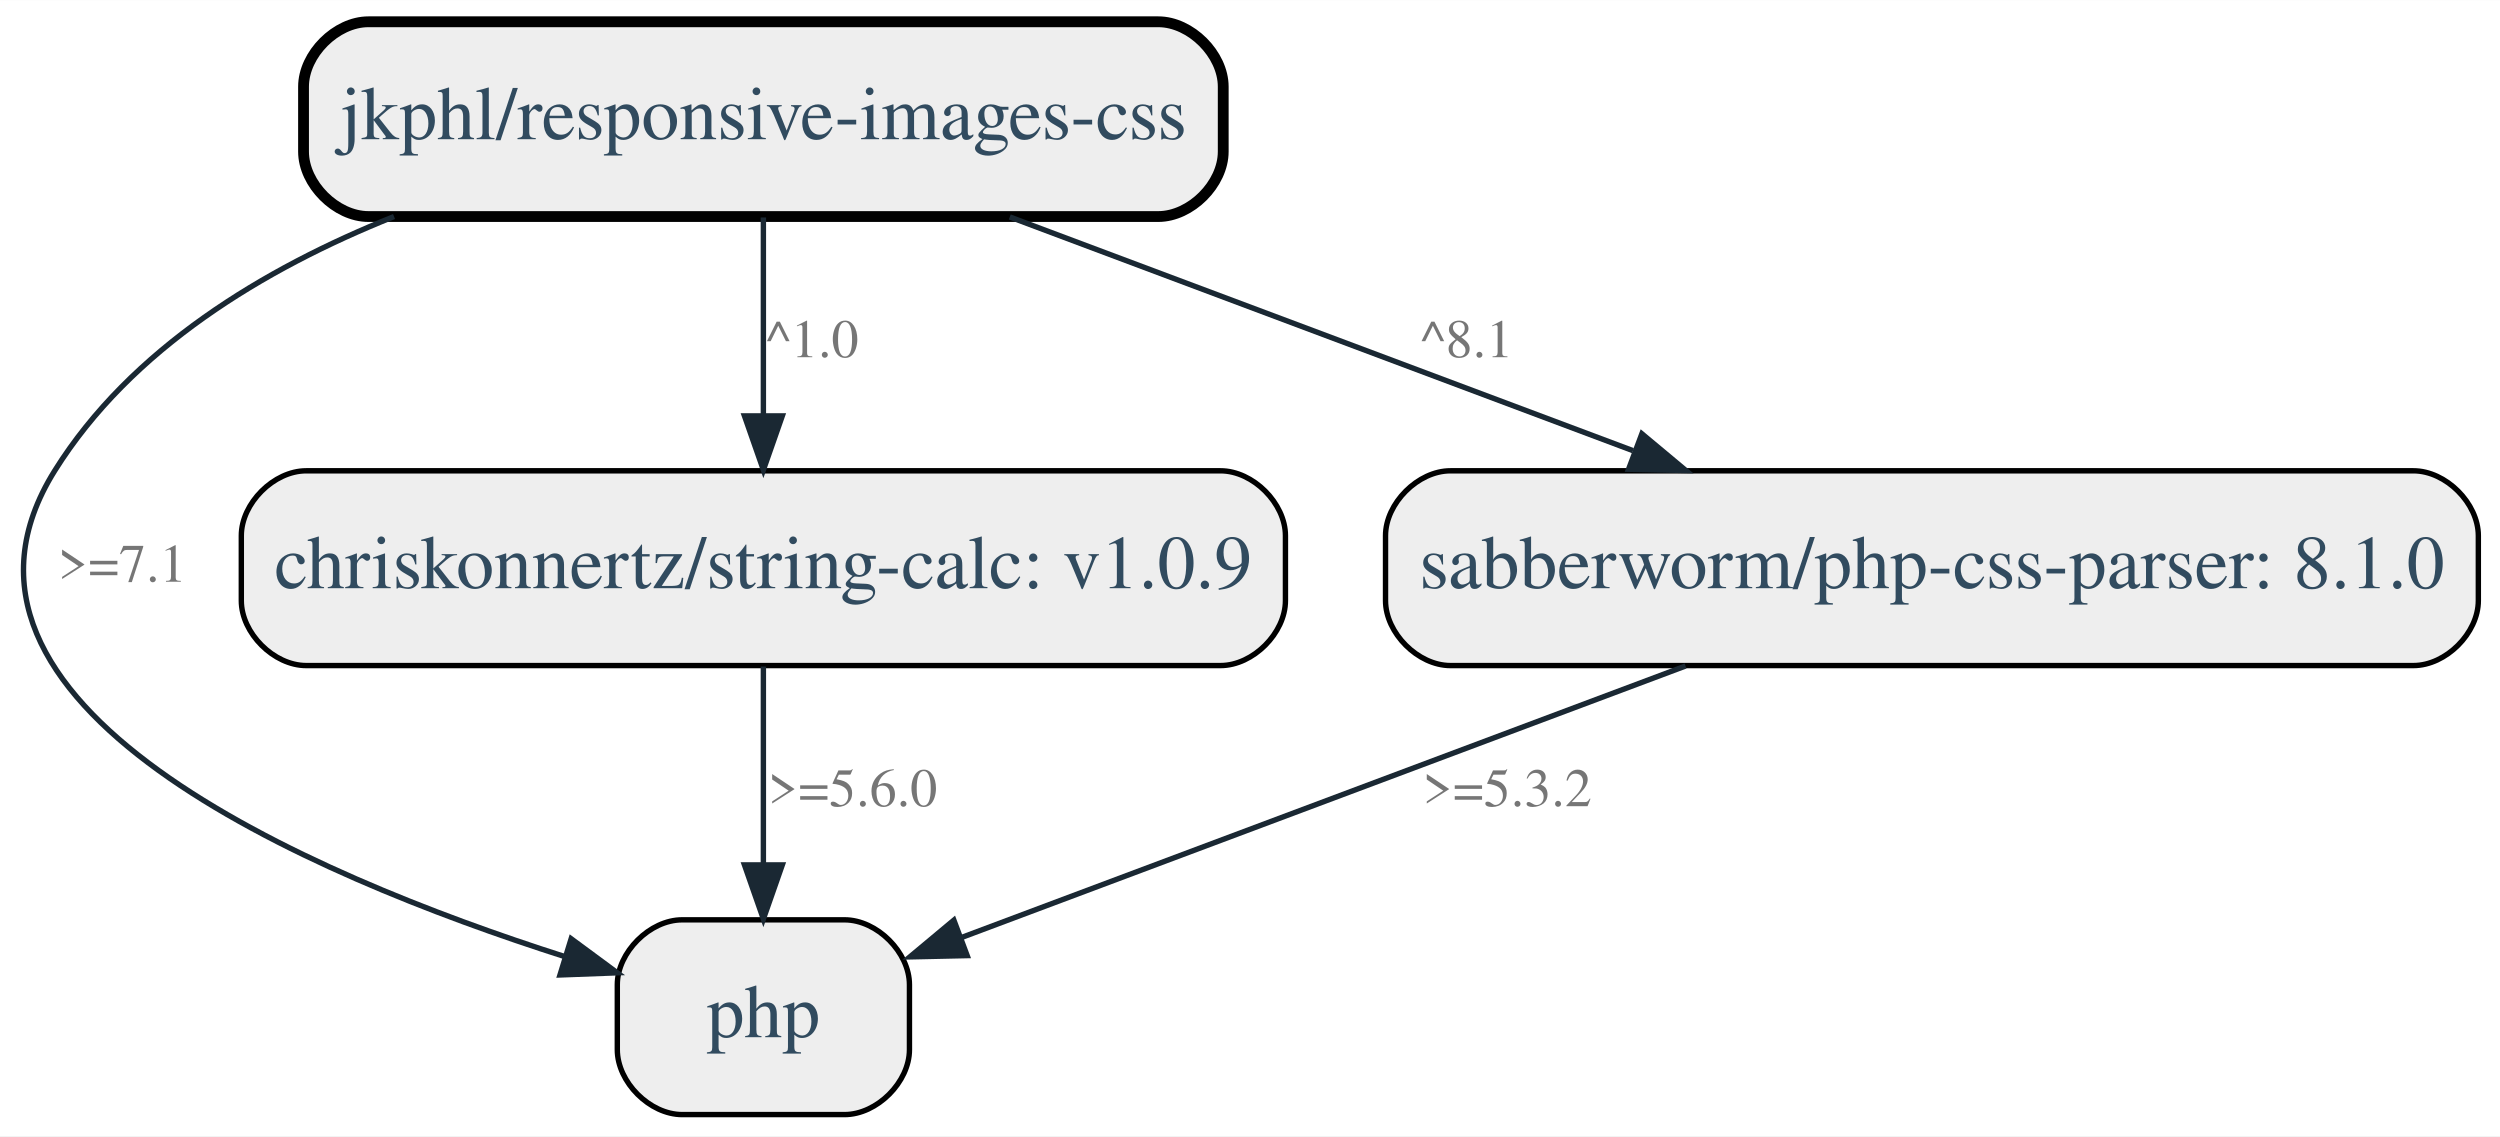
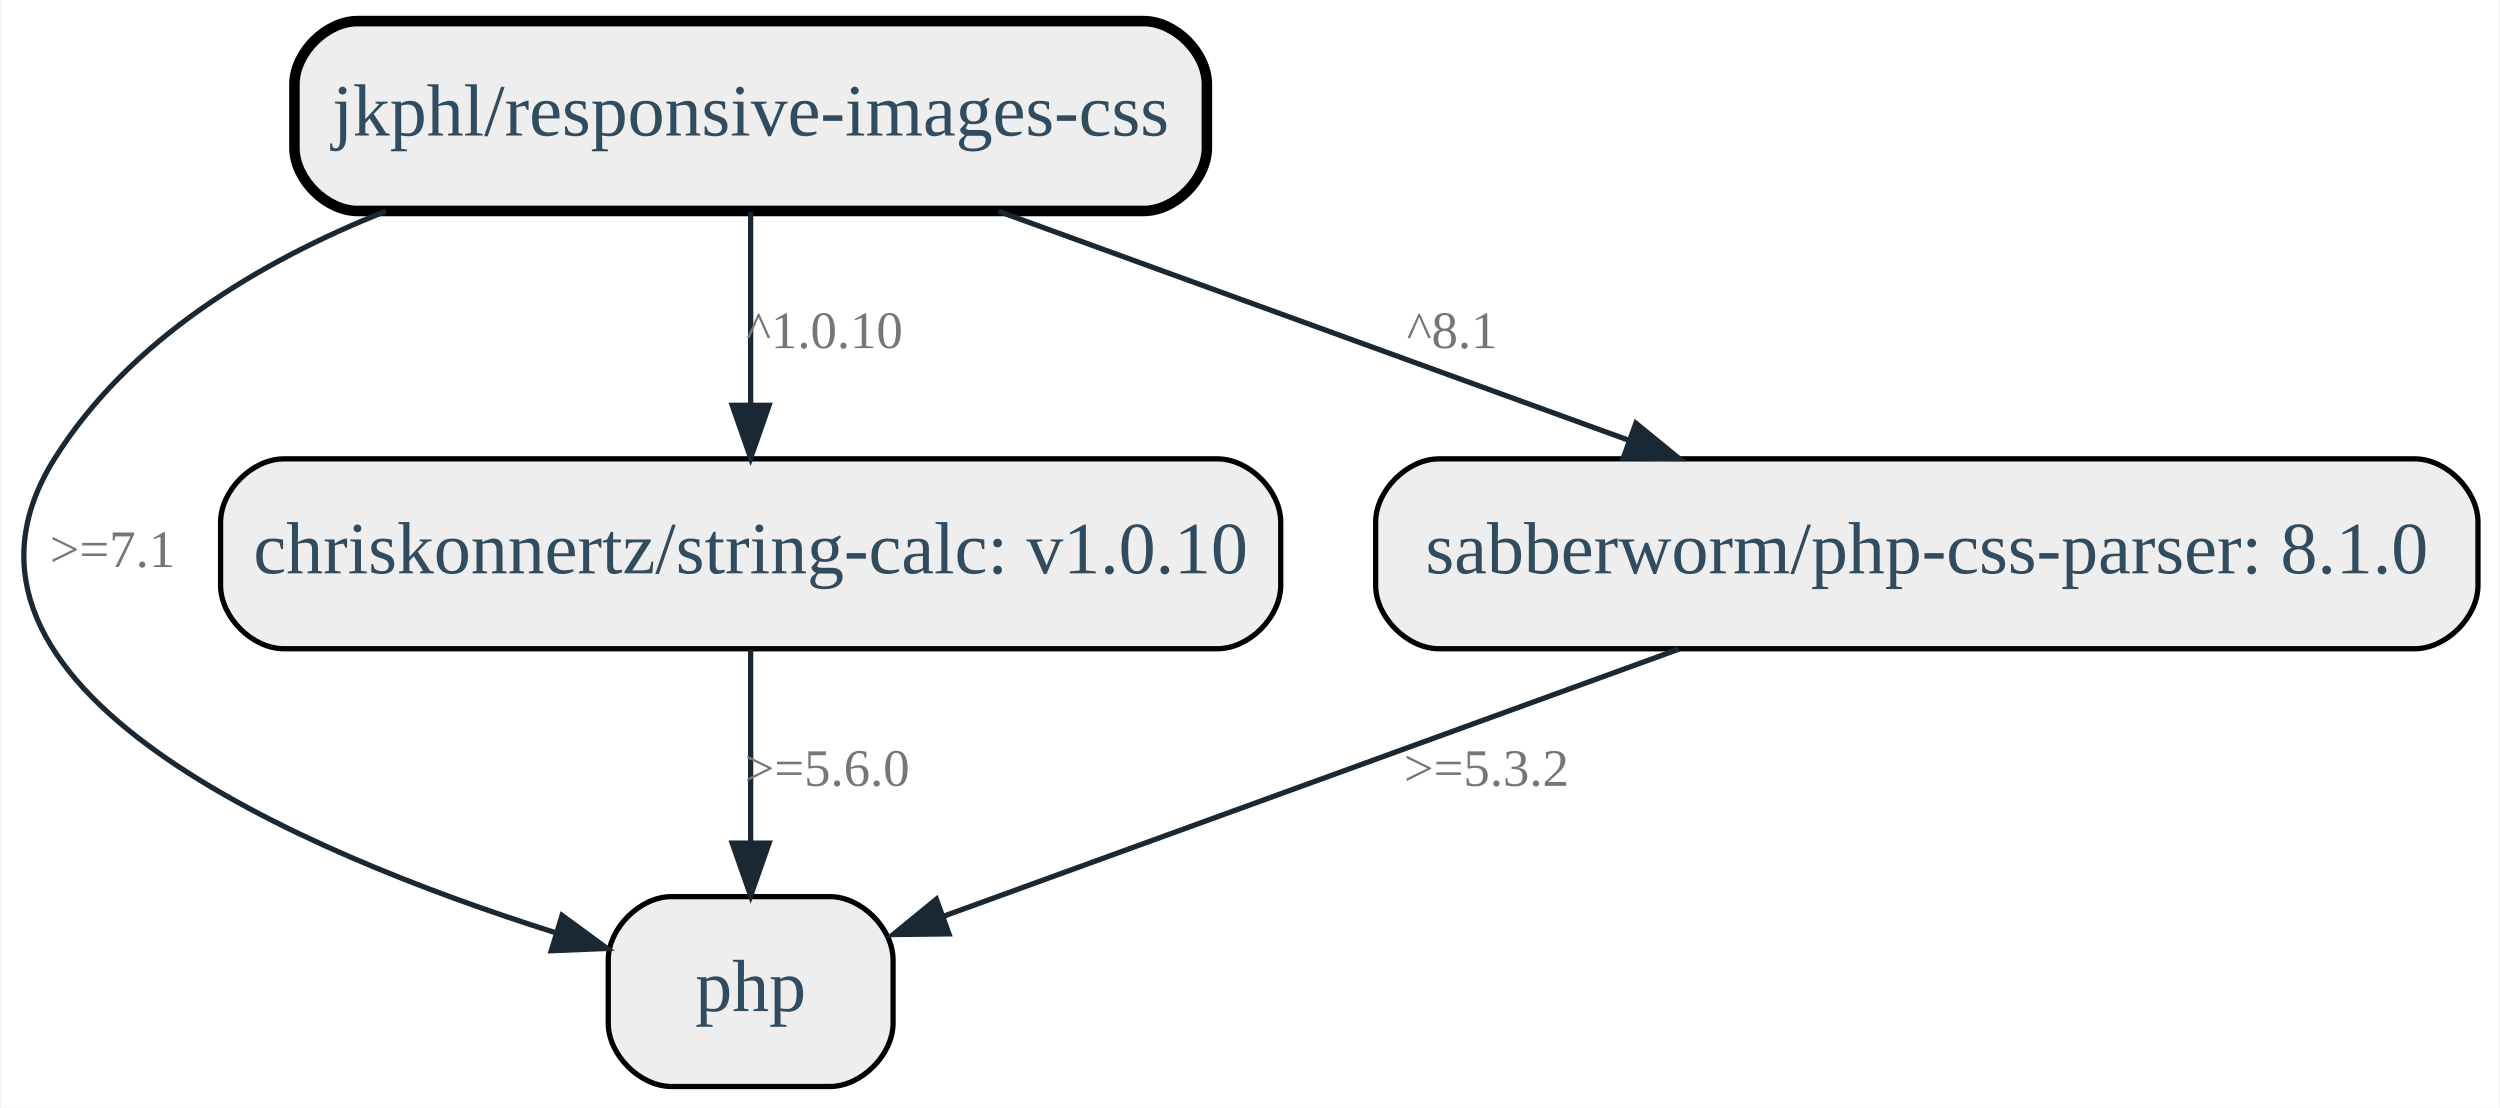
- <svg xmlns="http://www.w3.org/2000/svg" width="462pt" height="210pt" viewBox="0.00 0.00 462.11 210.00">
+ <svg xmlns="http://www.w3.org/2000/svg" width="474pt" height="210pt" viewBox="0.00 0.00 473.65 210.00">
  <g id="graph0" class="graph" transform="scale(1 1) rotate(0) translate(4 206)">
-     <polygon fill="white" stroke="none" points="-4,4 -4,-206 458.106,-206 458.106,4 -4,4" />
+     <polygon fill="white" stroke="none" points="-4,4 -4,-206 469.649,-206 469.649,4 -4,4" />
    <g id="node1" class="node">
-       <path fill="#eeeeee" stroke="black" stroke-width="2" d="M210.106,-202C210.106,-202 64.106,-202 64.106,-202 58.106,-202 52.106,-196 52.106,-190 52.106,-190 52.106,-178 52.106,-178 52.106,-172 58.106,-166 64.106,-166 64.106,-166 210.106,-166 210.106,-166 216.106,-166 222.106,-172 222.106,-178 222.106,-178 222.106,-190 222.106,-190 222.106,-196 216.106,-202 210.106,-202" />
-       <text text-anchor="middle" x="137.106" y="-180.3" font-family="Times,serif" font-size="14.00" fill="#314b5f">jkphl/responsive-images-css</text>
+       <path fill="#eeeeee" stroke="black" stroke-width="2" d="M212.649,-202C212.649,-202 63.649,-202 63.649,-202 57.649,-202 51.649,-196 51.649,-190 51.649,-190 51.649,-178 51.649,-178 51.649,-172 57.649,-166 63.649,-166 63.649,-166 212.649,-166 212.649,-166 218.649,-166 224.649,-172 224.649,-178 224.649,-178 224.649,-190 224.649,-190 224.649,-196 218.649,-202 212.649,-202" />
+       <text text-anchor="middle" x="138.149" y="-180.3" font-family="Times New Roman,serif" font-size="14.00" fill="#314b5f">jkphl/responsive-images-css</text>
    </g>
    <g id="node2" class="node">
-       <path fill="#eeeeee" stroke="black" d="M152.106,-36C152.106,-36 122.106,-36 122.106,-36 116.106,-36 110.106,-30 110.106,-24 110.106,-24 110.106,-12 110.106,-12 110.106,-6 116.106,-0 122.106,-0 122.106,-0 152.106,-0 152.106,-0 158.106,-0 164.106,-6 164.106,-12 164.106,-12 164.106,-24 164.106,-24 164.106,-30 158.106,-36 152.106,-36" />
-       <text text-anchor="middle" x="137.106" y="-14.3" font-family="Times,serif" font-size="14.00" fill="#314b5f">php</text>
+       <path fill="#eeeeee" stroke="black" d="M153.149,-36C153.149,-36 123.149,-36 123.149,-36 117.149,-36 111.149,-30 111.149,-24 111.149,-24 111.149,-12 111.149,-12 111.149,-6 117.149,-0 123.149,-0 123.149,-0 153.149,-0 153.149,-0 159.149,-0 165.149,-6 165.149,-12 165.149,-12 165.149,-24 165.149,-24 165.149,-30 159.149,-36 153.149,-36" />
+       <text text-anchor="middle" x="138.149" y="-14.3" font-family="Times New Roman,serif" font-size="14.00" fill="#314b5f">php</text>
    </g>
    <g id="edge1" class="edge">
-       <path fill="none" stroke="#1a2833" d="M68.834,-165.998C44.75,-156.361 20.183,-141.544 6.106,-119 -20.845,-75.837 52.877,-44.382 100.4,-29.201" />
-       <polygon fill="#1a2833" stroke="#1a2833" points="101.573,-32.501 110.098,-26.209 99.51,-25.812 101.573,-32.501" />
-       <text text-anchor="middle" x="18.606" y="-98.5" font-family="Times,serif" font-size="10.00" fill="#767676">&gt;=7.1</text>
+       <path fill="none" stroke="#1a2833" d="M69.023,-165.983C44.868,-156.359 20.278,-141.554 6.149,-119 -20.998,-75.669 53.283,-44.28 101.165,-29.154" />
+       <polygon fill="#1a2833" stroke="#1a2833" points="102.392,-32.439 110.936,-26.174 100.35,-25.743 102.392,-32.439" />
+       <text text-anchor="middle" x="17.149" y="-98.5" font-family="Times New Roman,serif" font-size="10.00" fill="#767676">&gt;=7.1</text>
    </g>
    <g id="node3" class="node">
-       <path fill="#eeeeee" stroke="black" d="M221.606,-119C221.606,-119 52.606,-119 52.606,-119 46.606,-119 40.606,-113 40.606,-107 40.606,-107 40.606,-95 40.606,-95 40.606,-89 46.606,-83 52.606,-83 52.606,-83 221.606,-83 221.606,-83 227.606,-83 233.606,-89 233.606,-95 233.606,-95 233.606,-107 233.606,-107 233.606,-113 227.606,-119 221.606,-119" />
-       <text text-anchor="middle" x="137.106" y="-97.3" font-family="Times,serif" font-size="14.00" fill="#314b5f">chriskonnertz/string-calc: v1.0.9</text>
+       <path fill="#eeeeee" stroke="black" d="M226.649,-119C226.649,-119 49.649,-119 49.649,-119 43.649,-119 37.649,-113 37.649,-107 37.649,-107 37.649,-95 37.649,-95 37.649,-89 43.649,-83 49.649,-83 49.649,-83 226.649,-83 226.649,-83 232.649,-83 238.649,-89 238.649,-95 238.649,-95 238.649,-107 238.649,-107 238.649,-113 232.649,-119 226.649,-119" />
+       <text text-anchor="middle" x="138.149" y="-97.3" font-family="Times New Roman,serif" font-size="14.00" fill="#314b5f">chriskonnertz/string-calc: v1.0.10</text>
    </g>
    <g id="edge2" class="edge">
-       <path fill="none" stroke="#1a2833" d="M137.106,-165.822C137.106,-155.19 137.106,-141.306 137.106,-129.204" />
-       <polygon fill="#1a2833" stroke="#1a2833" points="140.606,-129.153 137.106,-119.153 133.606,-129.153 140.606,-129.153" />
-       <text text-anchor="middle" x="146.106" y="-140" font-family="Times,serif" font-size="10.00" fill="#767676">^1.0</text>
+       <path fill="none" stroke="#1a2833" d="M138.149,-165.822C138.149,-155.19 138.149,-141.306 138.149,-129.204" />
+       <polygon fill="#1a2833" stroke="#1a2833" points="141.649,-129.153 138.149,-119.153 134.649,-129.153 141.649,-129.153" />
+       <text text-anchor="middle" x="152.149" y="-140" font-family="Times New Roman,serif" font-size="10.00" fill="#767676">^1.0.10</text>
    </g>
    <g id="node4" class="node">
-       <path fill="#eeeeee" stroke="black" d="M442.106,-119C442.106,-119 264.106,-119 264.106,-119 258.106,-119 252.106,-113 252.106,-107 252.106,-107 252.106,-95 252.106,-95 252.106,-89 258.106,-83 264.106,-83 264.106,-83 442.106,-83 442.106,-83 448.106,-83 454.106,-89 454.106,-95 454.106,-95 454.106,-107 454.106,-107 454.106,-113 448.106,-119 442.106,-119" />
-       <text text-anchor="middle" x="353.106" y="-97.3" font-family="Times,serif" font-size="14.00" fill="#314b5f">sabberworm/php-css-parser: 8.1.0</text>
+       <path fill="#eeeeee" stroke="black" d="M453.649,-119C453.649,-119 268.649,-119 268.649,-119 262.649,-119 256.649,-113 256.649,-107 256.649,-107 256.649,-95 256.649,-95 256.649,-89 262.649,-83 268.649,-83 268.649,-83 453.649,-83 453.649,-83 459.649,-83 465.649,-89 465.649,-95 465.649,-95 465.649,-107 465.649,-107 465.649,-113 459.649,-119 453.649,-119" />
+       <text text-anchor="middle" x="361.149" y="-97.3" font-family="Times New Roman,serif" font-size="14.00" fill="#314b5f">sabberworm/php-css-parser: 8.1.0</text>
    </g>
    <g id="edge3" class="edge">
-       <path fill="none" stroke="#1a2833" d="M182.65,-165.921C216.252,-153.32 262.143,-136.111 297.844,-122.723" />
-       <polygon fill="#1a2833" stroke="#1a2833" points="299.49,-125.844 307.624,-119.056 297.032,-119.29 299.49,-125.844" />
-       <text text-anchor="middle" x="267.106" y="-140" font-family="Times,serif" font-size="10.00" fill="#767676">^8.1</text>
+       <path fill="none" stroke="#1a2833" d="M185.169,-165.921C220.007,-153.267 267.642,-135.964 304.567,-122.552" />
+       <polygon fill="#1a2833" stroke="#1a2833" points="305.989,-125.759 314.193,-119.056 303.599,-119.18 305.989,-125.759" />
+       <text text-anchor="middle" x="271.149" y="-140" font-family="Times New Roman,serif" font-size="10.00" fill="#767676">^8.1</text>
    </g>
    <g id="edge4" class="edge">
-       <path fill="none" stroke="#1a2833" d="M137.106,-82.822C137.106,-72.19 137.106,-58.306 137.106,-46.203" />
-       <polygon fill="#1a2833" stroke="#1a2833" points="140.606,-46.153 137.106,-36.153 133.606,-46.153 140.606,-46.153" />
-       <text text-anchor="middle" x="153.606" y="-57" font-family="Times,serif" font-size="10.00" fill="#767676">&gt;=5.6.0</text>
+       <path fill="none" stroke="#1a2833" d="M138.149,-82.822C138.149,-72.19 138.149,-58.306 138.149,-46.203" />
+       <polygon fill="#1a2833" stroke="#1a2833" points="141.649,-46.153 138.149,-36.153 134.649,-46.153 141.649,-46.153" />
+       <text text-anchor="middle" x="152.649" y="-57" font-family="Times New Roman,serif" font-size="10.00" fill="#767676">&gt;=5.6.0</text>
    </g>
    <g id="edge5" class="edge">
-       <path fill="none" stroke="#1a2833" d="M307.562,-82.921C267.681,-67.966 210.489,-46.519 173.569,-32.673" />
-       <polygon fill="#1a2833" stroke="#1a2833" points="174.775,-29.388 164.183,-29.154 172.317,-35.942 174.775,-29.388" />
-       <text text-anchor="middle" x="274.606" y="-57" font-family="Times,serif" font-size="10.00" fill="#767676">&gt;=5.3.2</text>
+       <path fill="none" stroke="#1a2833" d="M314.128,-82.921C272.604,-67.838 212.899,-46.152 174.82,-32.32" />
+       <polygon fill="#1a2833" stroke="#1a2833" points="175.752,-28.935 165.158,-28.811 173.362,-35.514 175.752,-28.935" />
+       <text text-anchor="middle" x="277.649" y="-57" font-family="Times New Roman,serif" font-size="10.00" fill="#767676">&gt;=5.3.2</text>
    </g>
  </g>
</svg>
